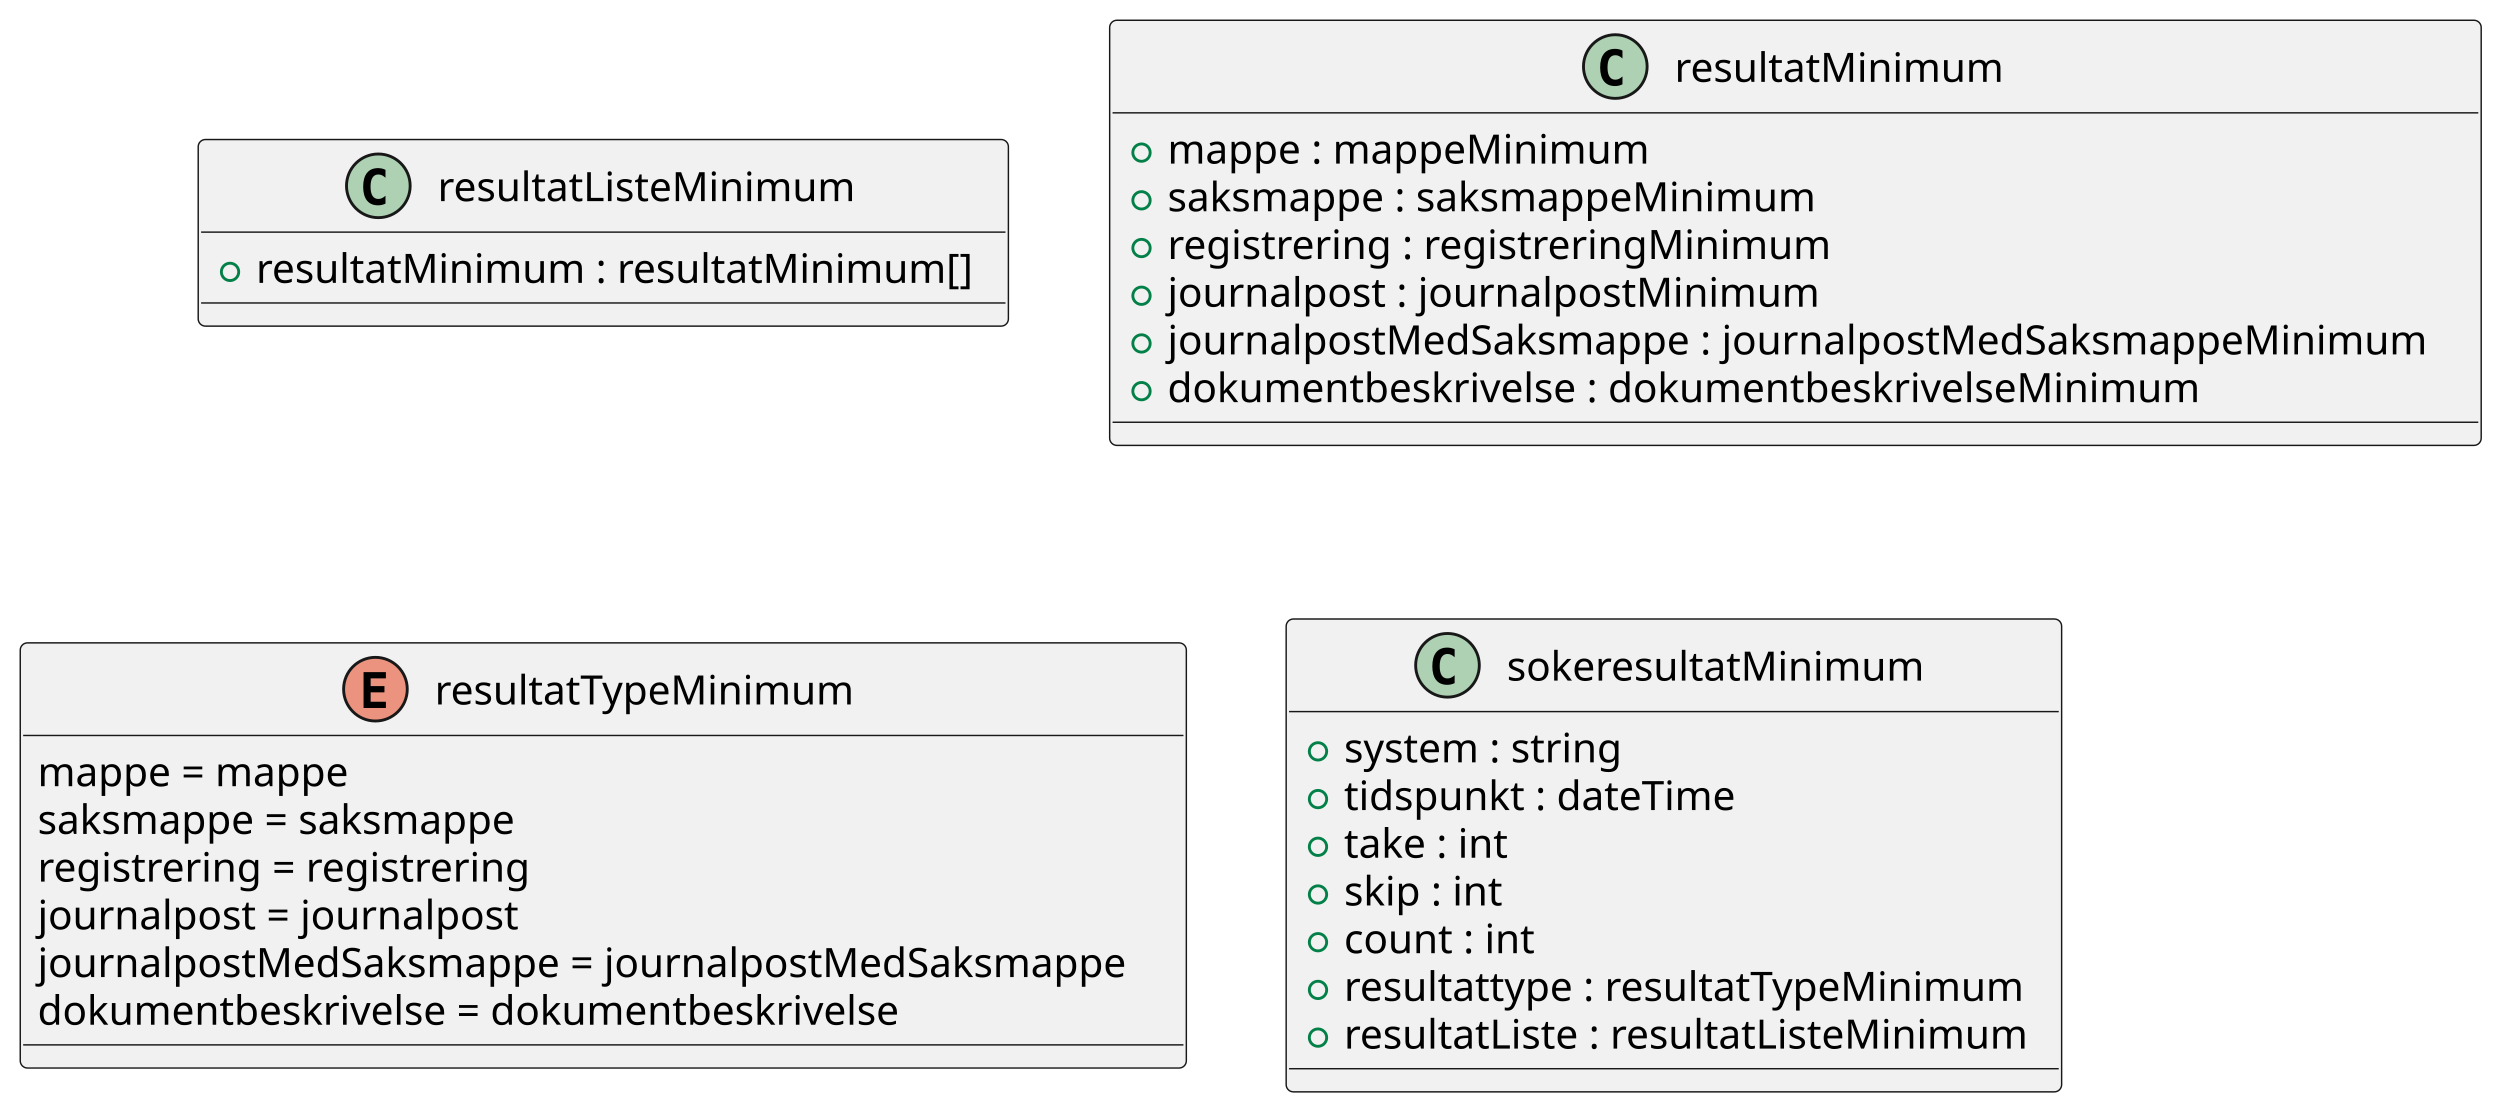
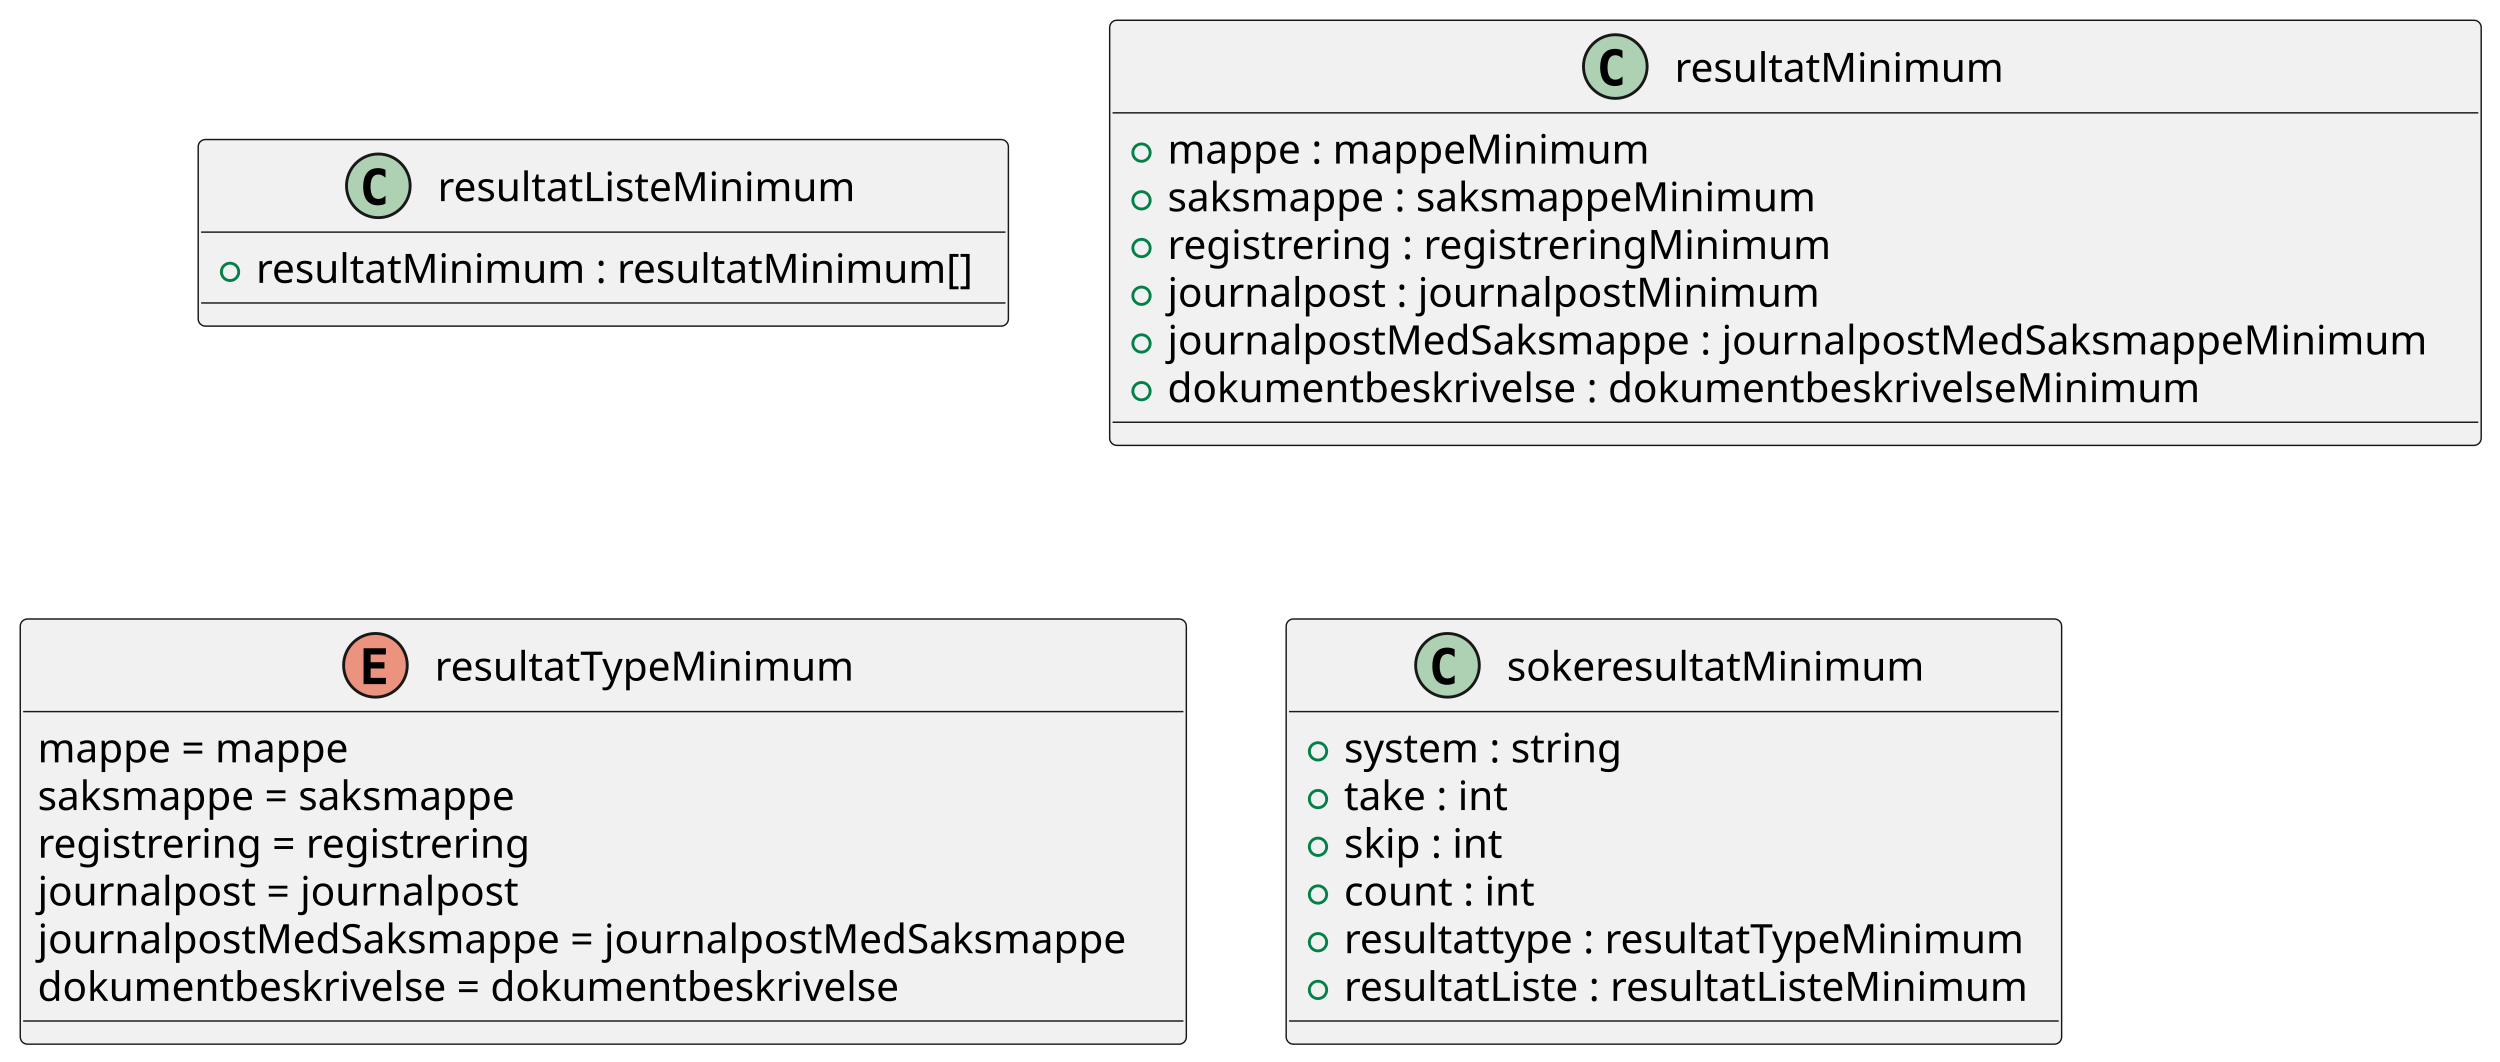
- <svg xmlns="http://www.w3.org/2000/svg" contentStyleType="text/css" height="384px" preserveAspectRatio="none" style="width:864px;height:384px;background:#FFFFFF;" version="1.1" viewBox="0 0 864 384" width="864px" zoomAndPan="magnify">
+ <svg xmlns="http://www.w3.org/2000/svg" contentStyleType="text/css" height="367px" preserveAspectRatio="none" style="width:864px;height:367px;background:#FFFFFF;" version="1.1" viewBox="0 0 864 367" width="864px" zoomAndPan="magnify">
  <defs />
  <g>
    <g id="elem_resultatListeMinimum">
      <rect codeLine="2" fill="#F1F1F1" height="64.488" id="resultatListeMinimum" rx="2.5" ry="2.5" style="stroke:#181818;stroke-width:0.5;" width="280" x="68.5" y="48.22" />
      <ellipse cx="130.75" cy="64.22" fill="#ADD1B2" rx="11" ry="11" style="stroke:#181818;stroke-width:1.0;" />
      <path d="M133.223,70.363 Q132.642,70.662 132.003,70.811 Q131.364,70.961 130.658,70.961 Q128.151,70.961 126.832,69.309 Q125.512,67.657 125.512,64.536 Q125.512,61.407 126.832,59.755 Q128.151,58.103 130.658,58.103 Q131.364,58.103 132.011,58.252 Q132.659,58.402 133.223,58.7 L133.223,61.423 Q132.592,60.842 131.999,60.572 Q131.405,60.303 130.774,60.303 Q129.43,60.303 128.745,61.369 Q128.06,62.436 128.06,64.536 Q128.06,66.628 128.745,67.694 Q129.43,68.761 130.774,68.761 Q131.405,68.761 131.999,68.491 Q132.592,68.222 133.223,67.64 Z " fill="#000000" />
      <text fill="#000000" font-family="sans-serif" font-size="14" lengthAdjust="spacing" textLength="147" x="151.25" y="69.511">resultatListeMinimum</text>
      <line style="stroke:#181818;stroke-width:0.5;" x1="69.5" x2="347.5" y1="80.22" y2="80.22" />
      <ellipse cx="79.5" cy="93.964" fill="none" rx="3" ry="3" style="stroke:#038048;stroke-width:1.0;" />
      <text fill="#000000" font-family="sans-serif" font-size="14" lengthAdjust="spacing" textLength="254" x="88.5" y="97.755">resultatMinimum : resultatMinimum[]</text>
      <line style="stroke:#181818;stroke-width:0.5;" x1="69.5" x2="347.5" y1="104.708" y2="104.708" />
    </g>
    <g id="elem_resultatMinimum">
      <rect codeLine="5" fill="#F1F1F1" height="146.93" id="resultatMinimum" rx="2.5" ry="2.5" style="stroke:#181818;stroke-width:0.5;" width="474" x="383.5" y="7" />
      <ellipse cx="558.25" cy="23" fill="#ADD1B2" rx="11" ry="11" style="stroke:#181818;stroke-width:1.0;" />
      <path d="M560.723,29.143 Q560.142,29.442 559.503,29.591 Q558.864,29.741 558.158,29.741 Q555.651,29.741 554.332,28.089 Q553.012,26.437 553.012,23.316 Q553.012,20.186 554.332,18.535 Q555.651,16.883 558.158,16.883 Q558.864,16.883 559.511,17.032 Q560.159,17.182 560.723,17.48 L560.723,20.203 Q560.092,19.622 559.499,19.352 Q558.905,19.082 558.274,19.082 Q556.93,19.082 556.245,20.149 Q555.56,21.216 555.56,23.316 Q555.56,25.408 556.245,26.474 Q556.93,27.541 558.274,27.541 Q558.905,27.541 559.499,27.271 Q560.092,27.002 560.723,26.42 Z " fill="#000000" />
      <text fill="#000000" font-family="sans-serif" font-size="14" lengthAdjust="spacing" textLength="116" x="578.75" y="28.291">resultatMinimum</text>
      <line style="stroke:#181818;stroke-width:0.5;" x1="384.5" x2="856.5" y1="39" y2="39" />
      <ellipse cx="394.5" cy="52.744" fill="none" rx="3" ry="3" style="stroke:#038048;stroke-width:1.0;" />
      <text fill="#000000" font-family="sans-serif" font-size="14" lengthAdjust="spacing" textLength="170" x="403.5" y="56.535">mappe : mappeMinimum</text>
      <ellipse cx="394.5" cy="69.232" fill="none" rx="3" ry="3" style="stroke:#038048;stroke-width:1.0;" />
      <text fill="#000000" font-family="sans-serif" font-size="14" lengthAdjust="spacing" textLength="230" x="403.5" y="73.023">saksmappe : saksmappeMinimum</text>
      <ellipse cx="394.5" cy="85.721" fill="none" rx="3" ry="3" style="stroke:#038048;stroke-width:1.0;" />
      <text fill="#000000" font-family="sans-serif" font-size="14" lengthAdjust="spacing" textLength="238" x="403.5" y="89.512">registrering : registreringMinimum</text>
      <ellipse cx="394.5" cy="102.209" fill="none" rx="3" ry="3" style="stroke:#038048;stroke-width:1.0;" />
      <text fill="#000000" font-family="sans-serif" font-size="14" lengthAdjust="spacing" textLength="234" x="403.5" y="106">journalpost : journalpostMinimum</text>
      <ellipse cx="394.5" cy="118.697" fill="none" rx="3" ry="3" style="stroke:#038048;stroke-width:1.0;" />
      <text fill="#000000" font-family="sans-serif" font-size="14" lengthAdjust="spacing" textLength="448" x="403.5" y="122.488">journalpostMedSaksmappe : journalpostMedSaksmappeMinimum</text>
      <ellipse cx="394.5" cy="135.185" fill="none" rx="3" ry="3" style="stroke:#038048;stroke-width:1.0;" />
      <text fill="#000000" font-family="sans-serif" font-size="14" lengthAdjust="spacing" textLength="368" x="403.5" y="138.977">dokumentbeskrivelse : dokumentbeskrivelseMinimum</text>
      <line style="stroke:#181818;stroke-width:0.5;" x1="384.5" x2="856.5" y1="145.93" y2="145.93" />
    </g>
    <g id="elem_resultatTypeMinimum">
-       <rect codeLine="13" fill="#F1F1F1" height="146.93" id="resultatTypeMinimum" rx="2.5" ry="2.5" style="stroke:#181818;stroke-width:0.5;" width="403" x="7" y="222.18" />
-       <ellipse cx="129.75" cy="238.18" fill="#EB937F" rx="11" ry="11" style="stroke:#181818;stroke-width:1.0;" />
-       <path d="M133.364,244.68 L125.644,244.68 L125.644,232.287 L133.364,232.287 L133.364,234.445 L128.093,234.445 L128.093,237.118 L132.866,237.118 L132.866,239.276 L128.093,239.276 L128.093,242.522 L133.364,242.522 Z " fill="#000000" />
-       <text fill="#000000" font-family="sans-serif" font-size="14" lengthAdjust="spacing" textLength="149" x="150.25" y="243.471">resultatTypeMinimum</text>
-       <line style="stroke:#181818;stroke-width:0.5;" x1="8" x2="409" y1="254.18" y2="254.18" />
-       <text fill="#000000" font-family="sans-serif" font-size="14" lengthAdjust="spacing" textLength="113" x="13" y="271.715">mappe = mappe</text>
-       <text fill="#000000" font-family="sans-serif" font-size="14" lengthAdjust="spacing" textLength="173" x="13" y="288.203">saksmappe = saksmappe</text>
-       <text fill="#000000" font-family="sans-serif" font-size="14" lengthAdjust="spacing" textLength="181" x="13" y="304.692">registrering = registrering</text>
-       <text fill="#000000" font-family="sans-serif" font-size="14" lengthAdjust="spacing" textLength="177" x="13" y="321.18">journalpost = journalpost</text>
-       <text fill="#000000" font-family="sans-serif" font-size="14" lengthAdjust="spacing" textLength="391" x="13" y="337.668">journalpostMedSaksmappe = journalpostMedSaksmappe</text>
-       <text fill="#000000" font-family="sans-serif" font-size="14" lengthAdjust="spacing" textLength="311" x="13" y="354.157">dokumentbeskrivelse = dokumentbeskrivelse</text>
-       <line style="stroke:#181818;stroke-width:0.5;" x1="8" x2="409" y1="361.11" y2="361.11" />
+       <rect codeLine="13" fill="#F1F1F1" height="146.93" id="resultatTypeMinimum" rx="2.5" ry="2.5" style="stroke:#181818;stroke-width:0.5;" width="403" x="7" y="213.93" />
+       <ellipse cx="129.75" cy="229.93" fill="#EB937F" rx="11" ry="11" style="stroke:#181818;stroke-width:1.0;" />
+       <path d="M133.364,236.43 L125.644,236.43 L125.644,224.037 L133.364,224.037 L133.364,226.195 L128.093,226.195 L128.093,228.868 L132.866,228.868 L132.866,231.026 L128.093,231.026 L128.093,234.272 L133.364,234.272 Z " fill="#000000" />
+       <text fill="#000000" font-family="sans-serif" font-size="14" lengthAdjust="spacing" textLength="149" x="150.25" y="235.221">resultatTypeMinimum</text>
+       <line style="stroke:#181818;stroke-width:0.5;" x1="8" x2="409" y1="245.93" y2="245.93" />
+       <text fill="#000000" font-family="sans-serif" font-size="14" lengthAdjust="spacing" textLength="113" x="13" y="263.465">mappe = mappe</text>
+       <text fill="#000000" font-family="sans-serif" font-size="14" lengthAdjust="spacing" textLength="173" x="13" y="279.953">saksmappe = saksmappe</text>
+       <text fill="#000000" font-family="sans-serif" font-size="14" lengthAdjust="spacing" textLength="181" x="13" y="296.442">registrering = registrering</text>
+       <text fill="#000000" font-family="sans-serif" font-size="14" lengthAdjust="spacing" textLength="177" x="13" y="312.93">journalpost = journalpost</text>
+       <text fill="#000000" font-family="sans-serif" font-size="14" lengthAdjust="spacing" textLength="391" x="13" y="329.418">journalpostMedSaksmappe = journalpostMedSaksmappe</text>
+       <text fill="#000000" font-family="sans-serif" font-size="14" lengthAdjust="spacing" textLength="311" x="13" y="345.907">dokumentbeskrivelse = dokumentbeskrivelse</text>
+       <line style="stroke:#181818;stroke-width:0.5;" x1="8" x2="409" y1="352.86" y2="352.86" />
    </g>
    <g id="elem_sokeresultatMinimum">
-       <rect codeLine="21" fill="#F1F1F1" height="163.418" id="sokeresultatMinimum" rx="2.5" ry="2.5" style="stroke:#181818;stroke-width:0.5;" width="268" x="444.5" y="213.93" />
+       <rect codeLine="21" fill="#F1F1F1" height="146.93" id="sokeresultatMinimum" rx="2.5" ry="2.5" style="stroke:#181818;stroke-width:0.5;" width="268" x="444.5" y="213.93" />
      <ellipse cx="500.25" cy="229.93" fill="#ADD1B2" rx="11" ry="11" style="stroke:#181818;stroke-width:1.0;" />
      <path d="M502.723,236.073 Q502.142,236.372 501.503,236.521 Q500.864,236.671 500.158,236.671 Q497.651,236.671 496.332,235.019 Q495.012,233.367 495.012,230.246 Q495.012,227.117 496.332,225.465 Q497.651,223.813 500.158,223.813 Q500.864,223.813 501.511,223.962 Q502.159,224.112 502.723,224.411 L502.723,227.133 Q502.092,226.552 501.499,226.282 Q500.905,226.012 500.274,226.012 Q498.93,226.012 498.245,227.079 Q497.56,228.146 497.56,230.246 Q497.56,232.338 498.245,233.404 Q498.93,234.471 500.274,234.471 Q500.905,234.471 501.499,234.201 Q502.092,233.931 502.723,233.35 Z " fill="#000000" />
      <text fill="#000000" font-family="sans-serif" font-size="14" lengthAdjust="spacing" textLength="148" x="520.75" y="235.221">sokeresultatMinimum</text>
      <line style="stroke:#181818;stroke-width:0.5;" x1="445.5" x2="711.5" y1="245.93" y2="245.93" />
      <ellipse cx="455.5" cy="259.674" fill="none" rx="3" ry="3" style="stroke:#038048;stroke-width:1.0;" />
      <text fill="#000000" font-family="sans-serif" font-size="14" lengthAdjust="spacing" textLength="99" x="464.5" y="263.465">system : string</text>
      <ellipse cx="455.5" cy="276.162" fill="none" rx="3" ry="3" style="stroke:#038048;stroke-width:1.0;" />
-       <text fill="#000000" font-family="sans-serif" font-size="14" lengthAdjust="spacing" textLength="141" x="464.5" y="279.953">tidspunkt : dateTime</text>
+       <text fill="#000000" font-family="sans-serif" font-size="14" lengthAdjust="spacing" textLength="59" x="464.5" y="279.953">take : int</text>
      <ellipse cx="455.5" cy="292.651" fill="none" rx="3" ry="3" style="stroke:#038048;stroke-width:1.0;" />
-       <text fill="#000000" font-family="sans-serif" font-size="14" lengthAdjust="spacing" textLength="59" x="464.5" y="296.442">take : int</text>
+       <text fill="#000000" font-family="sans-serif" font-size="14" lengthAdjust="spacing" textLength="58" x="464.5" y="296.442">skip : int</text>
      <ellipse cx="455.5" cy="309.139" fill="none" rx="3" ry="3" style="stroke:#038048;stroke-width:1.0;" />
-       <text fill="#000000" font-family="sans-serif" font-size="14" lengthAdjust="spacing" textLength="58" x="464.5" y="312.93">skip : int</text>
+       <text fill="#000000" font-family="sans-serif" font-size="14" lengthAdjust="spacing" textLength="69" x="464.5" y="312.93">count : int</text>
      <ellipse cx="455.5" cy="325.627" fill="none" rx="3" ry="3" style="stroke:#038048;stroke-width:1.0;" />
-       <text fill="#000000" font-family="sans-serif" font-size="14" lengthAdjust="spacing" textLength="69" x="464.5" y="329.418">count : int</text>
+       <text fill="#000000" font-family="sans-serif" font-size="14" lengthAdjust="spacing" textLength="242" x="464.5" y="329.418">resultattype : resultatTypeMinimum</text>
      <ellipse cx="455.5" cy="342.115" fill="none" rx="3" ry="3" style="stroke:#038048;stroke-width:1.0;" />
-       <text fill="#000000" font-family="sans-serif" font-size="14" lengthAdjust="spacing" textLength="242" x="464.5" y="345.907">resultattype : resultatTypeMinimum</text>
-       <ellipse cx="455.5" cy="358.604" fill="none" rx="3" ry="3" style="stroke:#038048;stroke-width:1.0;" />
-       <text fill="#000000" font-family="sans-serif" font-size="14" lengthAdjust="spacing" textLength="242" x="464.5" y="362.395">resultatListe : resultatListeMinimum</text>
-       <line style="stroke:#181818;stroke-width:0.5;" x1="445.5" x2="711.5" y1="369.348" y2="369.348" />
+       <text fill="#000000" font-family="sans-serif" font-size="14" lengthAdjust="spacing" textLength="242" x="464.5" y="345.907">resultatListe : resultatListeMinimum</text>
+       <line style="stroke:#181818;stroke-width:0.5;" x1="445.5" x2="711.5" y1="352.86" y2="352.86" />
    </g>
  </g>
</svg>
